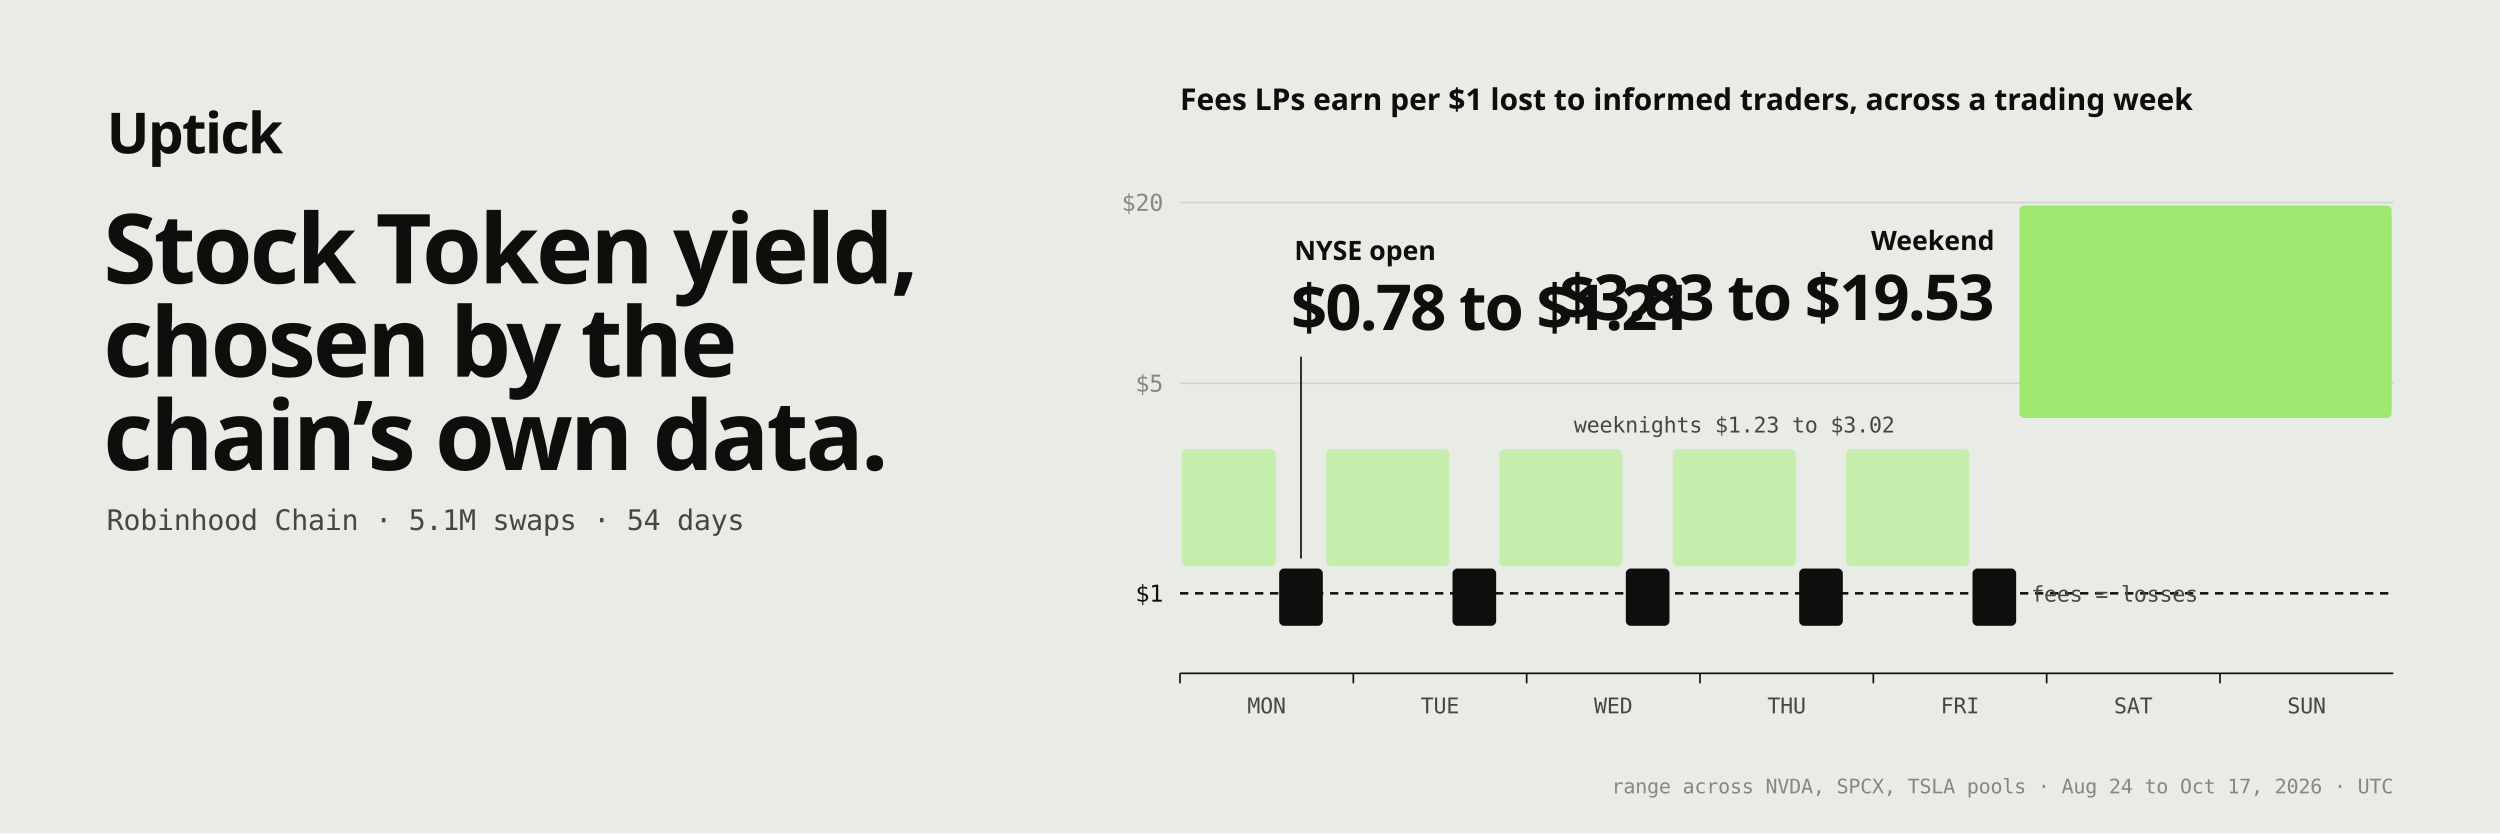
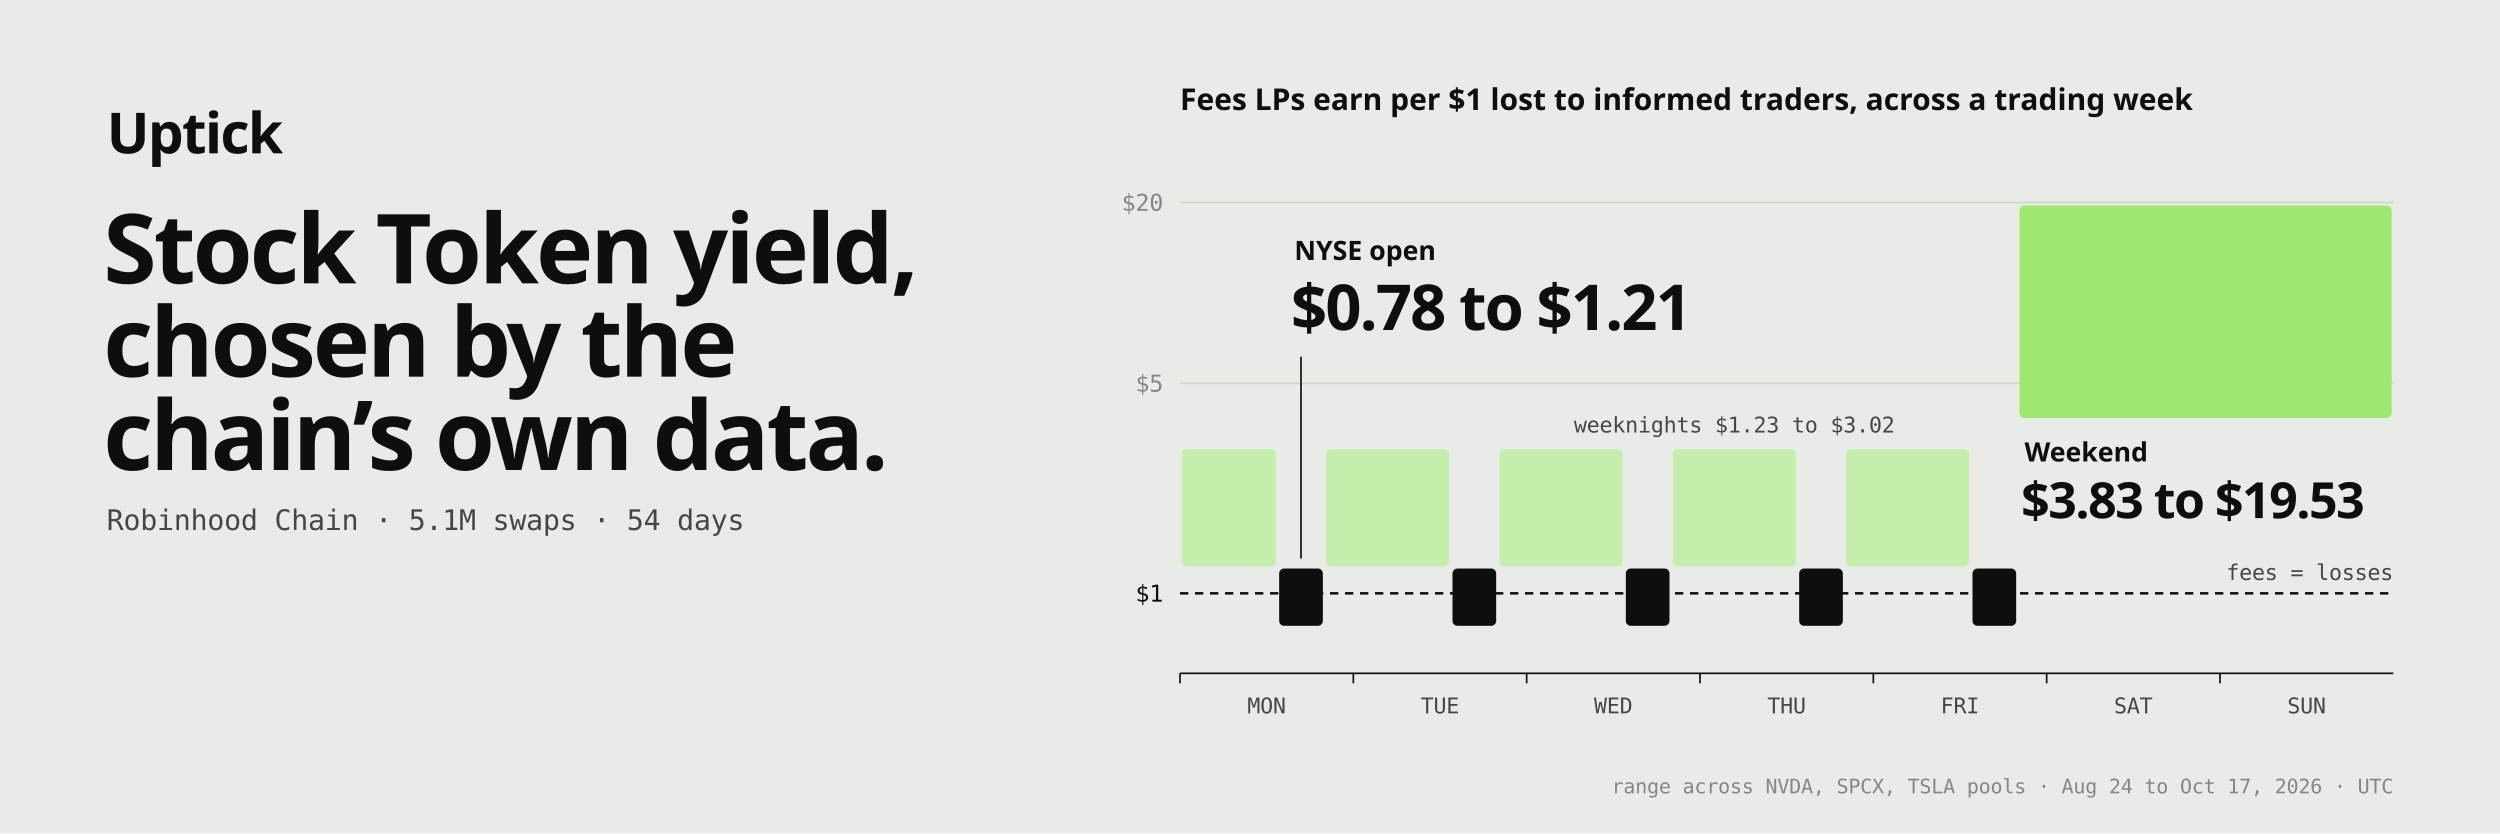
<svg xmlns="http://www.w3.org/2000/svg" width="1500" height="500" viewBox="0 0 1500 500">
  <style>
@font-face { font-family: Archivo; src: url("../fonts/archivo.woff2") format("woff2"); font-weight: 100 900; font-stretch: 62% 125%; }
@font-face { font-family: Figtree; src: url("../fonts/figtree.woff2") format("woff2"); font-weight: 300 900; }
@font-face { font-family: "Geist Mono"; src: url("../fonts/geist-mono.woff2") format("woff2"); font-weight: 100 900; }
.d { font-family: Archivo, sans-serif; font-weight: 900; font-stretch: 86%; letter-spacing: -0.03em; }
.t { font-family: Figtree, sans-serif; }
.m { font-family: "Geist Mono", monospace; font-variant-numeric: tabular-nums; letter-spacing: -0.01em; }
</style>
  <rect width="1500" height="500" fill="#e8ebe6" />
  <g data-within="56 36 640 330">
    <text x="64.0" y="92.0" class="d" font-size="34" fill="#0e0f0c" text-anchor="start">Uptick</text>
    <text x="62.0" y="170.0" class="d" font-size="58" fill="#0e0f0c" text-anchor="start">Stock Token yield,</text>
    <text x="62.0" y="226.0" class="d" font-size="58" fill="#0e0f0c" text-anchor="start">chosen by the</text>
    <text x="62.0" y="282.0" class="d" font-size="58" fill="#0e0f0c" text-anchor="start">chain’s own data.</text>
    <text x="64.0" y="318.0" class="m" font-size="17" fill="#454745" text-anchor="start">Robinhood Chain · 5.1M swaps · 54 days</text>
  </g>
  <g data-within="660 36 1470 482">
    <text x="708.0" y="66.0" class="t" font-size="18" fill="#0e0f0c" text-anchor="start" font-weight="600">Fees LPs earn per $1 lost to informed traders, across a trading week</text>
    <line x1="708" x2="1436" y1="121.5" y2="121.5" stroke="#cfd4cb" stroke-width="1" />
    <text x="698.0" y="126.5" class="m" font-size="14" fill="#868685" text-anchor="end">$20</text>
    <line x1="708" x2="1436" y1="230.0" y2="230.0" stroke="#cfd4cb" stroke-width="1" />
    <text x="698.0" y="235.0" class="m" font-size="14" fill="#868685" text-anchor="end">$5</text>
    <rect x="709.0" y="269.5" width="56.5" height="70.3" rx="3" fill="#c5edab" />
    <rect x="767.5" y="341.1" width="26.2" height="34.4" rx="3" fill="#0e0f0c" />
    <rect x="795.7" y="269.5" width="73.8" height="70.3" rx="3" fill="#c5edab" />
    <rect x="871.5" y="341.1" width="26.2" height="34.4" rx="3" fill="#0e0f0c" />
    <rect x="899.7" y="269.5" width="73.8" height="70.3" rx="3" fill="#c5edab" />
    <rect x="975.5" y="341.1" width="26.2" height="34.4" rx="3" fill="#0e0f0c" />
    <rect x="1003.7" y="269.5" width="73.8" height="70.3" rx="3" fill="#c5edab" />
    <rect x="1079.5" y="341.1" width="26.2" height="34.4" rx="3" fill="#0e0f0c" />
    <rect x="1107.7" y="269.5" width="73.8" height="70.3" rx="3" fill="#c5edab" />
    <rect x="1183.5" y="341.1" width="26.2" height="34.4" rx="3" fill="#0e0f0c" />
    <rect x="1211.7" y="123.3" width="223.3" height="127.5" rx="3" fill="#9fe870" />
    <line x1="708" x2="1436" y1="356.0" y2="356.0" stroke="#0e0f0c" stroke-width="1.5" stroke-dasharray="5 4" />
    <text x="698.0" y="361.0" class="m" font-size="14" fill="#0e0f0c" text-anchor="end">$1</text>
-     <text x="1218.7" y="361.0" class="m" font-size="13" fill="#454745" text-anchor="start">fees = losses</text>
+     <text x="1436.0" y="348.0" class="m" font-size="13" fill="#454745" text-anchor="end">fees = losses</text>
    <line x1="708" x2="1436" y1="404" y2="404" stroke="#0e0f0c" stroke-width="1" />
    <line x1="708.0" x2="708.0" y1="404" y2="410" stroke="#0e0f0c" stroke-width="1" />
    <text x="760.0" y="428.0" class="m" font-size="13" fill="#454745" text-anchor="middle">MON</text>
    <line x1="812.0" x2="812.0" y1="404" y2="410" stroke="#0e0f0c" stroke-width="1" />
    <text x="864.0" y="428.0" class="m" font-size="13" fill="#454745" text-anchor="middle">TUE</text>
    <line x1="916.0" x2="916.0" y1="404" y2="410" stroke="#0e0f0c" stroke-width="1" />
    <text x="968.0" y="428.0" class="m" font-size="13" fill="#454745" text-anchor="middle">WED</text>
    <line x1="1020.0" x2="1020.0" y1="404" y2="410" stroke="#0e0f0c" stroke-width="1" />
    <text x="1072.0" y="428.0" class="m" font-size="13" fill="#454745" text-anchor="middle">THU</text>
    <line x1="1124.0" x2="1124.0" y1="404" y2="410" stroke="#0e0f0c" stroke-width="1" />
    <text x="1176.0" y="428.0" class="m" font-size="13" fill="#454745" text-anchor="middle">FRI</text>
    <line x1="1228.0" x2="1228.0" y1="404" y2="410" stroke="#0e0f0c" stroke-width="1" />
    <text x="1280.0" y="428.0" class="m" font-size="13" fill="#454745" text-anchor="middle">SAT</text>
    <line x1="1332.0" x2="1332.0" y1="404" y2="410" stroke="#0e0f0c" stroke-width="1" />
    <text x="1384.0" y="428.0" class="m" font-size="13" fill="#454745" text-anchor="middle">SUN</text>
    <line x1="780.6" x2="780.6" y1="335.1" y2="214" stroke="#0e0f0c" stroke-width="1" />
    <text x="776.6" y="156.0" class="t" font-size="16" fill="#0e0f0c" text-anchor="start" font-weight="600">NYSE open</text>
    <text x="774.6" y="198.0" class="d" font-size="38" fill="#0e0f0c" text-anchor="start">$0.78 to $1.21</text>
-     <text x="1196.7" y="150.0" class="t" font-size="16" fill="#0e0f0c" text-anchor="end" font-weight="600">Weekend</text>
-     <text x="1196.7" y="192.0" class="d" font-size="38" fill="#0e0f0c" text-anchor="end">$3.83 to $19.53</text>
+     <text x="1214.7" y="276.9" class="t" font-size="16" fill="#0e0f0c" text-anchor="start" font-weight="600">Weekend</text>
+     <text x="1212.7" y="310.9" class="d" font-size="30" fill="#0e0f0c" text-anchor="start">$3.83 to $19.53</text>
    <text x="1040.6" y="259.5" class="m" font-size="13" fill="#454745" text-anchor="middle">weeknights $1.23 to $3.02</text>
    <text x="1436.0" y="476.0" class="m" font-size="12" fill="#868685" text-anchor="end">range across NVDA, SPCX, TSLA pools · Aug 24 to Oct 17, 2026 · UTC</text>
  </g>
</svg>
